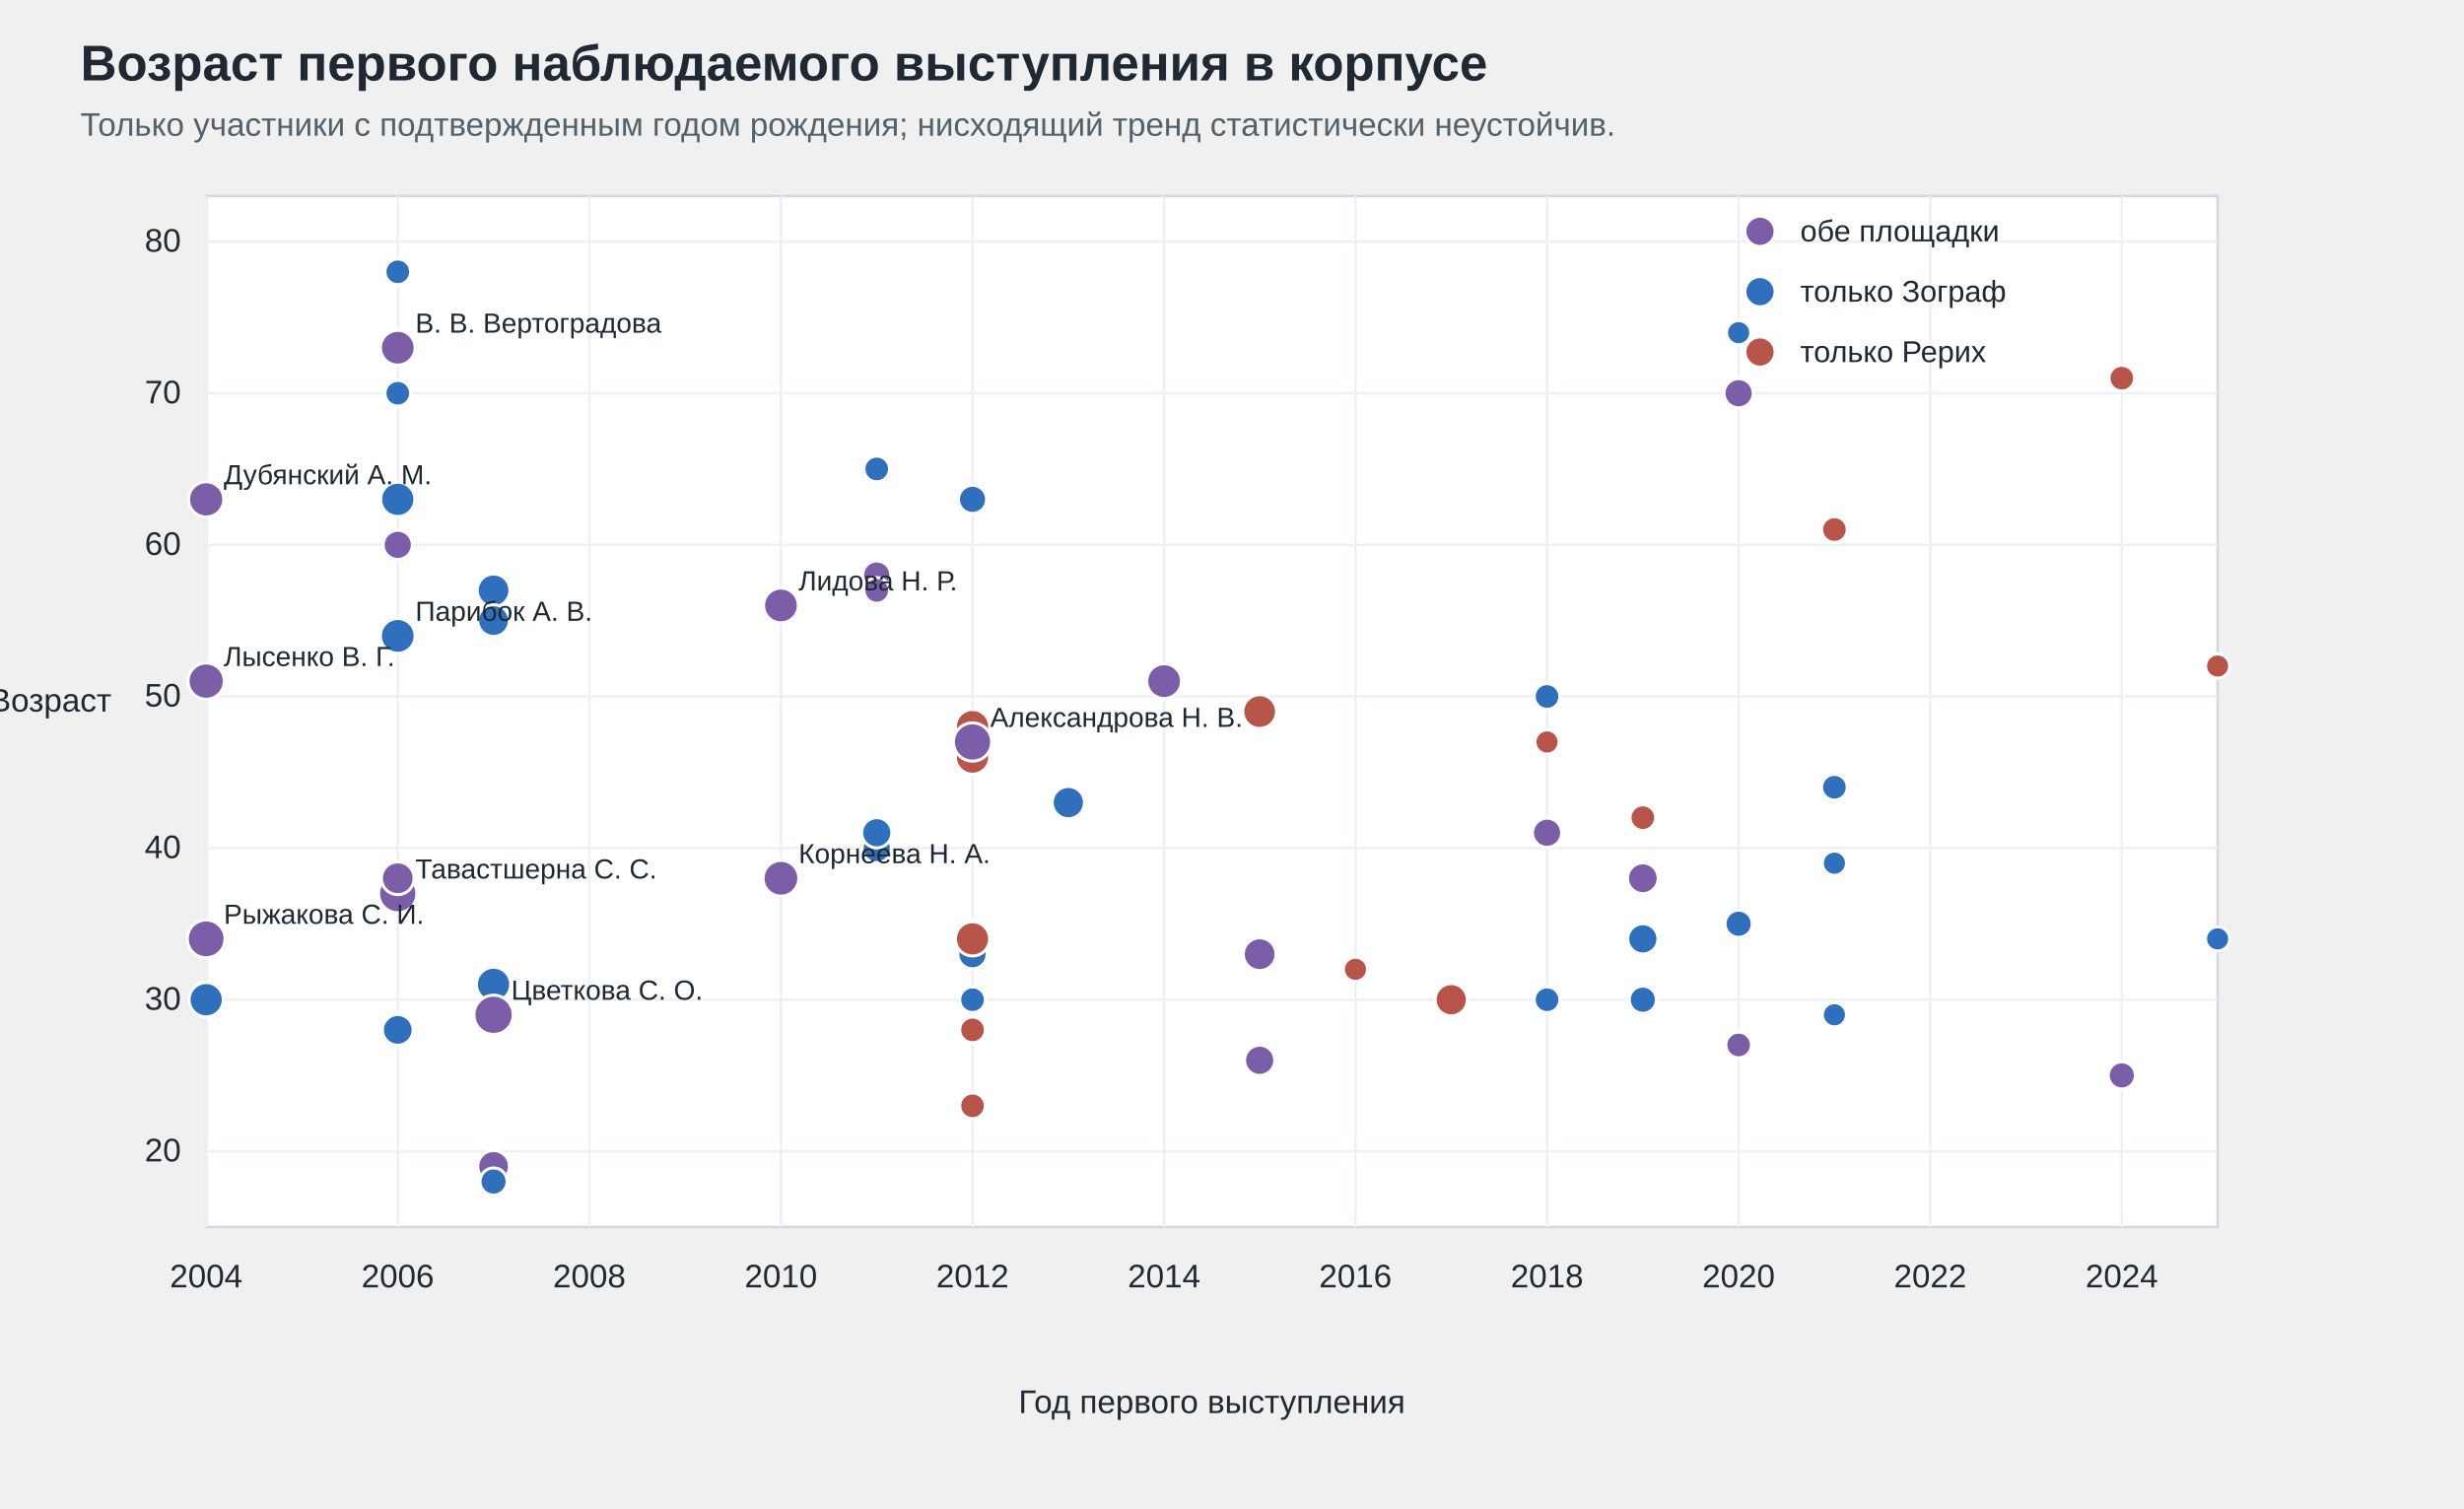
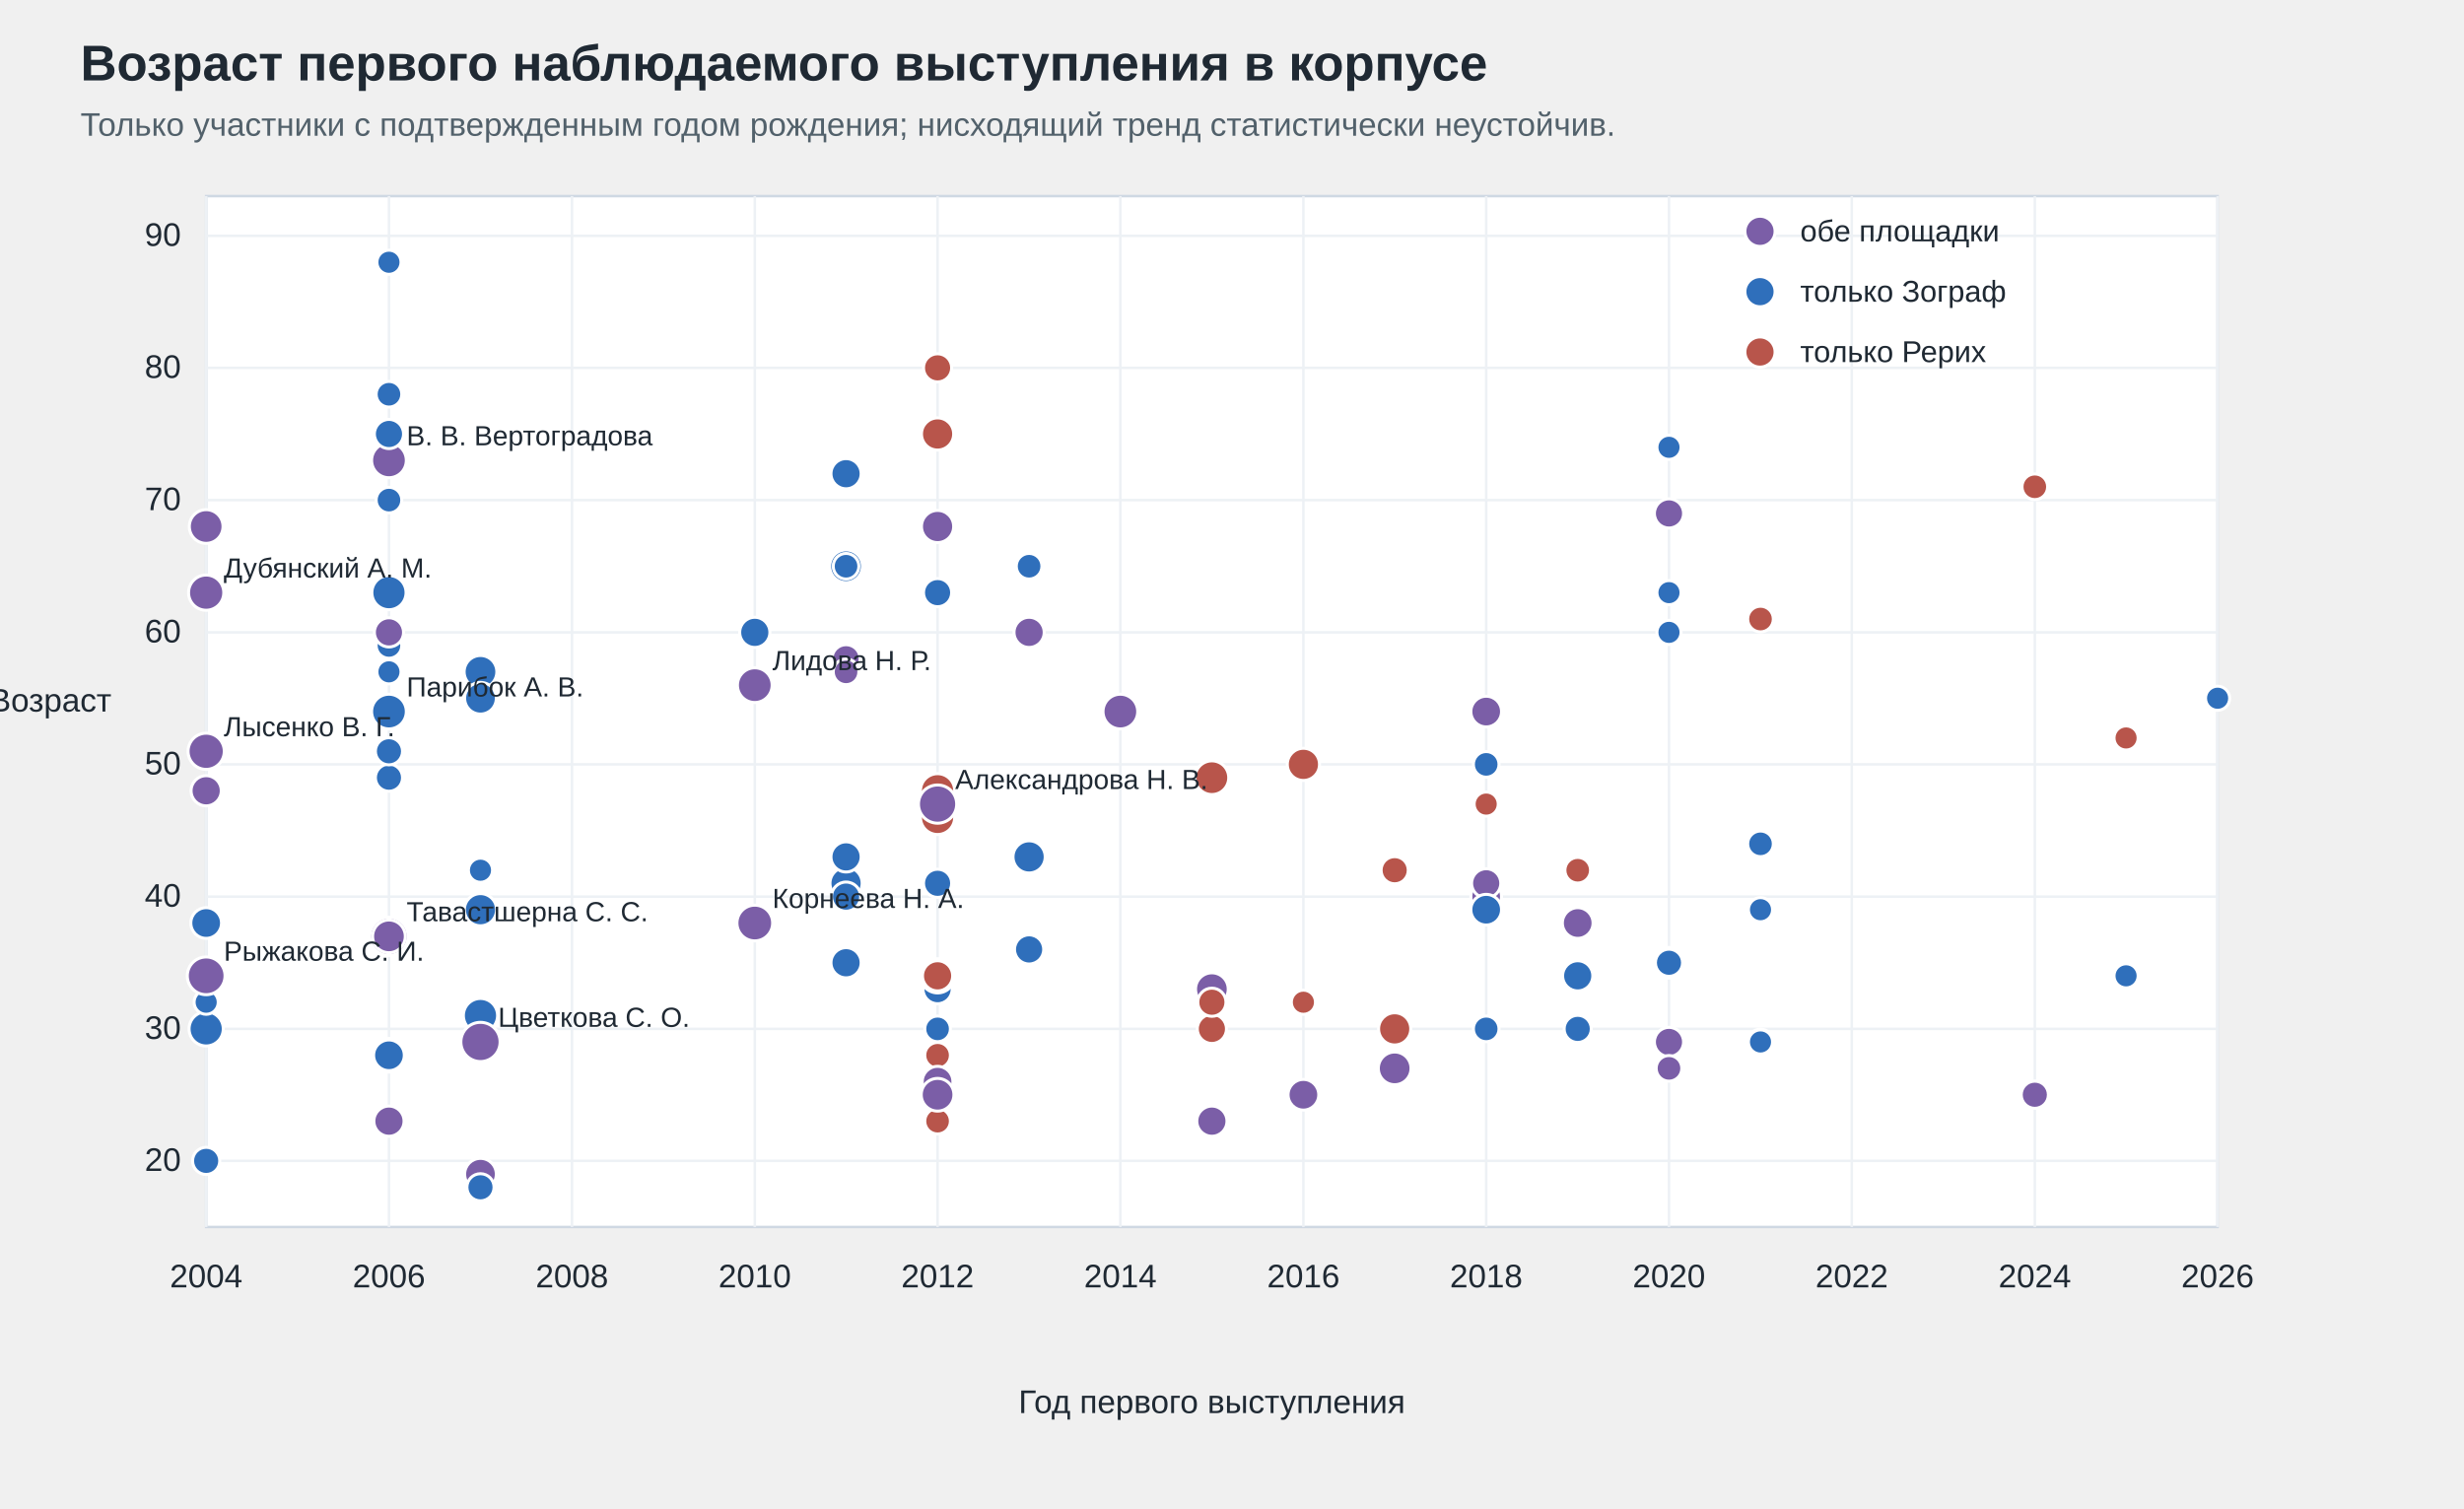
<svg xmlns="http://www.w3.org/2000/svg" width="980" height="600" viewBox="0 0 980 600">
  <style>text{font-family:Arial,'Liberation Sans',sans-serif;fill:#1f2933}.title{font-size:20px;font-weight:700}.sub{font-size:13px;fill:#52616b}.axis{font-size:13px}.small{font-size:12px}.label{font-size:11px}</style>
  <text x="32.0" y="32.0" class="title" text-anchor="start">Возраст первого наблюдаемого выступления в корпусе</text>
  <text x="32.0" y="54.0" class="sub" text-anchor="start">Только участники с подтвержденным годом рождения; нисходящий тренд статистически неустойчив.</text>
  <rect x="82.0" y="78.0" width="800.0" height="410.0" fill="#fff" stroke="#cfd8e3" opacity="1.0" />
  <line x1="82.0" y1="78.0" x2="82.0" y2="488.0" stroke="#edf1f5" stroke-width="1.0" />
  <text x="82.0" y="512.0" class="axis" text-anchor="middle">2004</text>
-   <line x1="158.2" y1="78.0" x2="158.2" y2="488.0" stroke="#edf1f5" stroke-width="1.0" />
-   <text x="158.2" y="512.0" class="axis" text-anchor="middle">2006</text>
-   <line x1="234.4" y1="78.0" x2="234.4" y2="488.0" stroke="#edf1f5" stroke-width="1.0" />
-   <text x="234.4" y="512.0" class="axis" text-anchor="middle">2008</text>
-   <line x1="310.6" y1="78.0" x2="310.6" y2="488.0" stroke="#edf1f5" stroke-width="1.0" />
-   <text x="310.6" y="512.0" class="axis" text-anchor="middle">2010</text>
-   <line x1="386.8" y1="78.0" x2="386.8" y2="488.0" stroke="#edf1f5" stroke-width="1.0" />
-   <text x="386.8" y="512.0" class="axis" text-anchor="middle">2012</text>
-   <line x1="463.0" y1="78.0" x2="463.0" y2="488.0" stroke="#edf1f5" stroke-width="1.0" />
-   <text x="463.0" y="512.0" class="axis" text-anchor="middle">2014</text>
-   <line x1="539.1" y1="78.0" x2="539.1" y2="488.0" stroke="#edf1f5" stroke-width="1.0" />
-   <text x="539.1" y="512.0" class="axis" text-anchor="middle">2016</text>
-   <line x1="615.3" y1="78.0" x2="615.3" y2="488.0" stroke="#edf1f5" stroke-width="1.0" />
-   <text x="615.3" y="512.0" class="axis" text-anchor="middle">2018</text>
-   <line x1="691.5" y1="78.0" x2="691.5" y2="488.0" stroke="#edf1f5" stroke-width="1.0" />
-   <text x="691.5" y="512.0" class="axis" text-anchor="middle">2020</text>
-   <line x1="767.7" y1="78.0" x2="767.7" y2="488.0" stroke="#edf1f5" stroke-width="1.0" />
-   <text x="767.7" y="512.0" class="axis" text-anchor="middle">2022</text>
-   <line x1="843.9" y1="78.0" x2="843.9" y2="488.0" stroke="#edf1f5" stroke-width="1.0" />
-   <text x="843.9" y="512.0" class="axis" text-anchor="middle">2024</text>
-   <line x1="82.0" y1="457.9" x2="882.0" y2="457.9" stroke="#edf1f5" stroke-width="1.0" />
-   <text x="72.0" y="461.9" class="axis" text-anchor="end">20</text>
-   <line x1="82.0" y1="397.6" x2="882.0" y2="397.6" stroke="#edf1f5" stroke-width="1.0" />
-   <text x="72.0" y="401.6" class="axis" text-anchor="end">30</text>
-   <line x1="82.0" y1="337.3" x2="882.0" y2="337.3" stroke="#edf1f5" stroke-width="1.0" />
-   <text x="72.0" y="341.3" class="axis" text-anchor="end">40</text>
-   <line x1="82.0" y1="277.0" x2="882.0" y2="277.0" stroke="#edf1f5" stroke-width="1.0" />
-   <text x="72.0" y="281.0" class="axis" text-anchor="end">50</text>
-   <line x1="82.0" y1="216.7" x2="882.0" y2="216.7" stroke="#edf1f5" stroke-width="1.0" />
-   <text x="72.0" y="220.7" class="axis" text-anchor="end">60</text>
-   <line x1="82.0" y1="156.4" x2="882.0" y2="156.4" stroke="#edf1f5" stroke-width="1.0" />
-   <text x="72.0" y="160.4" class="axis" text-anchor="end">70</text>
-   <line x1="82.0" y1="96.1" x2="882.0" y2="96.1" stroke="#edf1f5" stroke-width="1.0" />
-   <text x="72.0" y="100.1" class="axis" text-anchor="end">80</text>
-   <circle cx="196.3" cy="391.5" r="6.8" fill="#2f6fbb" stroke="#fff" stroke-width="1.2" />
-   <circle cx="691.5" cy="156.4" r="5.8" fill="#7b5ea7" stroke="#fff" stroke-width="1.2" />
-   <circle cx="386.8" cy="409.6" r="5.1" fill="#b8554b" stroke="#fff" stroke-width="1.2" />
-   <circle cx="386.8" cy="379.5" r="5.8" fill="#2f6fbb" stroke="#fff" stroke-width="1.2" />
-   <circle cx="691.5" cy="132.3" r="4.8" fill="#2f6fbb" stroke="#fff" stroke-width="1.2" />
-   <circle cx="158.2" cy="355.4" r="7.6" fill="#7b5ea7" stroke="#fff" stroke-width="1.2" />
-   <circle cx="82.0" cy="270.9" r="7.2" fill="#7b5ea7" stroke="#fff" stroke-width="1.2" />
-   <circle cx="158.2" cy="252.9" r="6.9" fill="#2f6fbb" stroke="#fff" stroke-width="1.2" />
-   <circle cx="82.0" cy="198.6" r="7.0" fill="#7b5ea7" stroke="#fff" stroke-width="1.2" />
-   <circle cx="653.4" cy="373.4" r="6.0" fill="#2f6fbb" stroke="#fff" stroke-width="1.2" />
-   <circle cx="158.2" cy="156.4" r="5.1" fill="#2f6fbb" stroke="#fff" stroke-width="1.2" />
-   <circle cx="348.7" cy="331.2" r="6.4" fill="#2f6fbb" stroke="#fff" stroke-width="1.2" />
-   <circle cx="196.3" cy="463.9" r="6.3" fill="#7b5ea7" stroke="#fff" stroke-width="1.2" />
-   <circle cx="615.3" cy="295.1" r="4.8" fill="#b8554b" stroke="#fff" stroke-width="1.2" />
-   <circle cx="348.7" cy="228.7" r="5.6" fill="#7b5ea7" stroke="#fff" stroke-width="1.2" />
-   <circle cx="196.3" cy="469.9" r="5.4" fill="#2f6fbb" stroke="#fff" stroke-width="1.2" />
-   <circle cx="82.0" cy="397.6" r="6.8" fill="#2f6fbb" stroke="#fff" stroke-width="1.2" />
-   <circle cx="310.6" cy="349.3" r="7.1" fill="#7b5ea7" stroke="#fff" stroke-width="1.2" />
-   <circle cx="501.0" cy="379.5" r="6.5" fill="#7b5ea7" stroke="#fff" stroke-width="1.2" />
-   <circle cx="729.6" cy="343.3" r="4.8" fill="#2f6fbb" stroke="#fff" stroke-width="1.2" />
-   <circle cx="843.9" cy="427.7" r="5.4" fill="#7b5ea7" stroke="#fff" stroke-width="1.2" />
-   <circle cx="386.8" cy="397.6" r="5.1" fill="#2f6fbb" stroke="#fff" stroke-width="1.2" />
-   <circle cx="882.0" cy="373.4" r="4.8" fill="#2f6fbb" stroke="#fff" stroke-width="1.2" />
-   <circle cx="539.1" cy="385.5" r="4.8" fill="#b8554b" stroke="#fff" stroke-width="1.2" />
-   <circle cx="158.2" cy="138.3" r="6.9" fill="#7b5ea7" stroke="#fff" stroke-width="1.2" />
-   <circle cx="729.6" cy="210.6" r="5.1" fill="#b8554b" stroke="#fff" stroke-width="1.2" />
-   <circle cx="158.2" cy="409.6" r="6.7" fill="#2f6fbb" stroke="#fff" stroke-width="1.2" />
-   <circle cx="653.4" cy="325.2" r="5.1" fill="#b8554b" stroke="#fff" stroke-width="1.2" />
-   <circle cx="729.6" cy="403.6" r="5.1" fill="#b8554b" stroke="#fff" stroke-width="1.2" />
-   <circle cx="386.8" cy="301.1" r="6.8" fill="#b8554b" stroke="#fff" stroke-width="1.2" />
-   <circle cx="691.5" cy="415.6" r="5.1" fill="#7b5ea7" stroke="#fff" stroke-width="1.2" />
-   <circle cx="386.8" cy="198.6" r="5.6" fill="#2f6fbb" stroke="#fff" stroke-width="1.2" />
-   <circle cx="386.8" cy="439.8" r="5.1" fill="#b8554b" stroke="#fff" stroke-width="1.2" />
-   <circle cx="158.2" cy="198.6" r="6.8" fill="#2f6fbb" stroke="#fff" stroke-width="1.2" />
-   <circle cx="729.6" cy="403.6" r="4.8" fill="#2f6fbb" stroke="#fff" stroke-width="1.2" />
-   <circle cx="348.7" cy="337.3" r="5.8" fill="#2f6fbb" stroke="#fff" stroke-width="1.2" />
-   <circle cx="158.2" cy="349.3" r="6.5" fill="#7b5ea7" stroke="#fff" stroke-width="1.2" />
-   <circle cx="386.8" cy="373.4" r="6.8" fill="#b8554b" stroke="#fff" stroke-width="1.2" />
-   <circle cx="615.3" cy="331.2" r="5.8" fill="#7b5ea7" stroke="#fff" stroke-width="1.2" />
-   <circle cx="424.9" cy="319.2" r="6.4" fill="#2f6fbb" stroke="#fff" stroke-width="1.2" />
-   <circle cx="615.3" cy="277.0" r="5.1" fill="#2f6fbb" stroke="#fff" stroke-width="1.2" />
-   <circle cx="729.6" cy="313.1" r="5.1" fill="#2f6fbb" stroke="#fff" stroke-width="1.2" />
-   <circle cx="653.4" cy="397.6" r="5.4" fill="#2f6fbb" stroke="#fff" stroke-width="1.2" />
-   <circle cx="615.3" cy="397.6" r="5.1" fill="#2f6fbb" stroke="#fff" stroke-width="1.2" />
-   <circle cx="348.7" cy="186.5" r="5.1" fill="#2f6fbb" stroke="#fff" stroke-width="1.2" />
-   <circle cx="196.3" cy="234.8" r="6.5" fill="#2f6fbb" stroke="#fff" stroke-width="1.2" />
-   <circle cx="196.3" cy="403.6" r="7.8" fill="#7b5ea7" stroke="#fff" stroke-width="1.2" />
-   <circle cx="158.2" cy="409.6" r="6.1" fill="#2f6fbb" stroke="#fff" stroke-width="1.2" />
-   <circle cx="882.0" cy="264.9" r="4.8" fill="#b8554b" stroke="#fff" stroke-width="1.2" />
-   <circle cx="691.5" cy="367.4" r="5.4" fill="#2f6fbb" stroke="#fff" stroke-width="1.2" />
-   <circle cx="843.9" cy="150.4" r="5.1" fill="#b8554b" stroke="#fff" stroke-width="1.2" />
-   <circle cx="348.7" cy="234.8" r="5.1" fill="#7b5ea7" stroke="#fff" stroke-width="1.2" />
-   <circle cx="843.9" cy="427.7" r="5.4" fill="#7b5ea7" stroke="#fff" stroke-width="1.2" />
-   <circle cx="653.4" cy="349.3" r="6.1" fill="#7b5ea7" stroke="#fff" stroke-width="1.2" />
-   <circle cx="82.0" cy="373.4" r="7.5" fill="#7b5ea7" stroke="#fff" stroke-width="1.2" />
-   <circle cx="501.0" cy="283.0" r="6.7" fill="#b8554b" stroke="#fff" stroke-width="1.2" />
-   <circle cx="310.6" cy="240.8" r="6.9" fill="#7b5ea7" stroke="#fff" stroke-width="1.2" />
-   <circle cx="463.0" cy="270.9" r="6.9" fill="#7b5ea7" stroke="#fff" stroke-width="1.2" />
-   <circle cx="158.2" cy="108.1" r="5.1" fill="#2f6fbb" stroke="#fff" stroke-width="1.2" />
-   <circle cx="386.8" cy="289.0" r="6.8" fill="#b8554b" stroke="#fff" stroke-width="1.2" />
-   <circle cx="577.2" cy="397.6" r="6.4" fill="#b8554b" stroke="#fff" stroke-width="1.2" />
-   <circle cx="501.0" cy="421.7" r="6.0" fill="#7b5ea7" stroke="#fff" stroke-width="1.2" />
-   <circle cx="386.8" cy="295.1" r="7.6" fill="#7b5ea7" stroke="#fff" stroke-width="1.2" />
-   <circle cx="348.7" cy="331.2" r="6.0" fill="#2f6fbb" stroke="#fff" stroke-width="1.2" />
-   <circle cx="158.2" cy="216.7" r="5.8" fill="#7b5ea7" stroke="#fff" stroke-width="1.2" />
-   <circle cx="196.3" cy="246.8" r="6.3" fill="#2f6fbb" stroke="#fff" stroke-width="1.2" />
-   <text x="203.3" y="397.6" class="label" text-anchor="start">Цветкова С. О.</text>
-   <text x="165.2" y="349.4" class="label" text-anchor="start">Тавастшерна С. С.</text>
-   <text x="393.8" y="289.1" class="label" text-anchor="start">Александрова Н. В.</text>
-   <text x="89.0" y="367.4" class="label" text-anchor="start">Рыжакова С. И.</text>
-   <text x="89.0" y="264.9" class="label" text-anchor="start">Лысенко В. Г.</text>
-   <text x="317.6" y="343.3" class="label" text-anchor="start">Корнеева Н. А.</text>
-   <text x="89.0" y="192.6" class="label" text-anchor="start">Дубянский А. М.</text>
-   <text x="165.2" y="246.9" class="label" text-anchor="start">Парибок А. В.</text>
-   <text x="165.2" y="132.3" class="label" text-anchor="start">В. В. Вертоградова</text>
-   <text x="317.6" y="234.8" class="label" text-anchor="start">Лидова Н. Р.</text>
+   <line x1="154.7" y1="78.0" x2="154.7" y2="488.0" stroke="#edf1f5" stroke-width="1.0" />
+   <text x="154.7" y="512.0" class="axis" text-anchor="middle">2006</text>
+   <line x1="227.5" y1="78.0" x2="227.5" y2="488.0" stroke="#edf1f5" stroke-width="1.0" />
+   <text x="227.5" y="512.0" class="axis" text-anchor="middle">2008</text>
+   <line x1="300.2" y1="78.0" x2="300.2" y2="488.0" stroke="#edf1f5" stroke-width="1.0" />
+   <text x="300.2" y="512.0" class="axis" text-anchor="middle">2010</text>
+   <line x1="372.9" y1="78.0" x2="372.9" y2="488.0" stroke="#edf1f5" stroke-width="1.0" />
+   <text x="372.9" y="512.0" class="axis" text-anchor="middle">2012</text>
+   <line x1="445.6" y1="78.0" x2="445.6" y2="488.0" stroke="#edf1f5" stroke-width="1.0" />
+   <text x="445.6" y="512.0" class="axis" text-anchor="middle">2014</text>
+   <line x1="518.4" y1="78.0" x2="518.4" y2="488.0" stroke="#edf1f5" stroke-width="1.0" />
+   <text x="518.4" y="512.0" class="axis" text-anchor="middle">2016</text>
+   <line x1="591.1" y1="78.0" x2="591.1" y2="488.0" stroke="#edf1f5" stroke-width="1.0" />
+   <text x="591.1" y="512.0" class="axis" text-anchor="middle">2018</text>
+   <line x1="663.8" y1="78.0" x2="663.8" y2="488.0" stroke="#edf1f5" stroke-width="1.0" />
+   <text x="663.8" y="512.0" class="axis" text-anchor="middle">2020</text>
+   <line x1="736.5" y1="78.0" x2="736.5" y2="488.0" stroke="#edf1f5" stroke-width="1.0" />
+   <text x="736.5" y="512.0" class="axis" text-anchor="middle">2022</text>
+   <line x1="809.3" y1="78.0" x2="809.3" y2="488.0" stroke="#edf1f5" stroke-width="1.0" />
+   <text x="809.3" y="512.0" class="axis" text-anchor="middle">2024</text>
+   <line x1="882.0" y1="78.0" x2="882.0" y2="488.0" stroke="#edf1f5" stroke-width="1.0" />
+   <text x="882.0" y="512.0" class="axis" text-anchor="middle">2026</text>
+   <line x1="82.0" y1="461.7" x2="882.0" y2="461.7" stroke="#edf1f5" stroke-width="1.0" />
+   <text x="72.0" y="465.7" class="axis" text-anchor="end">20</text>
+   <line x1="82.0" y1="409.2" x2="882.0" y2="409.2" stroke="#edf1f5" stroke-width="1.0" />
+   <text x="72.0" y="413.2" class="axis" text-anchor="end">30</text>
+   <line x1="82.0" y1="356.6" x2="882.0" y2="356.6" stroke="#edf1f5" stroke-width="1.0" />
+   <text x="72.0" y="360.6" class="axis" text-anchor="end">40</text>
+   <line x1="82.0" y1="304.0" x2="882.0" y2="304.0" stroke="#edf1f5" stroke-width="1.0" />
+   <text x="72.0" y="308.0" class="axis" text-anchor="end">50</text>
+   <line x1="82.0" y1="251.5" x2="882.0" y2="251.5" stroke="#edf1f5" stroke-width="1.0" />
+   <text x="72.0" y="255.5" class="axis" text-anchor="end">60</text>
+   <line x1="82.0" y1="198.9" x2="882.0" y2="198.9" stroke="#edf1f5" stroke-width="1.0" />
+   <text x="72.0" y="202.9" class="axis" text-anchor="end">70</text>
+   <line x1="82.0" y1="146.3" x2="882.0" y2="146.3" stroke="#edf1f5" stroke-width="1.0" />
+   <text x="72.0" y="150.3" class="axis" text-anchor="end">80</text>
+   <line x1="82.0" y1="93.8" x2="882.0" y2="93.8" stroke="#edf1f5" stroke-width="1.0" />
+   <text x="72.0" y="97.8" class="axis" text-anchor="end">90</text>
+   <circle cx="191.1" cy="403.9" r="6.8" fill="#2f6fbb" stroke="#fff" stroke-width="1.2" />
+   <circle cx="554.7" cy="424.9" r="6.5" fill="#7b5ea7" stroke="#fff" stroke-width="1.2" />
+   <circle cx="663.8" cy="204.2" r="5.8" fill="#7b5ea7" stroke="#fff" stroke-width="1.2" />
+   <circle cx="372.9" cy="314.5" r="5.6" fill="#b8554b" stroke="#fff" stroke-width="1.2" />
+   <circle cx="482.0" cy="409.2" r="5.8" fill="#b8554b" stroke="#fff" stroke-width="1.2" />
+   <circle cx="372.9" cy="419.7" r="5.1" fill="#b8554b" stroke="#fff" stroke-width="1.2" />
+   <circle cx="372.9" cy="393.4" r="5.8" fill="#2f6fbb" stroke="#fff" stroke-width="1.2" />
+   <circle cx="372.9" cy="430.2" r="6.1" fill="#7b5ea7" stroke="#fff" stroke-width="1.2" />
+   <circle cx="154.7" cy="256.7" r="5.1" fill="#2f6fbb" stroke="#fff" stroke-width="1.2" />
+   <circle cx="663.8" cy="177.9" r="4.8" fill="#2f6fbb" stroke="#fff" stroke-width="1.2" />
+   <circle cx="154.7" cy="372.4" r="7.6" fill="#7b5ea7" stroke="#fff" stroke-width="1.2" />
+   <circle cx="82.0" cy="298.8" r="7.2" fill="#7b5ea7" stroke="#fff" stroke-width="1.2" />
+   <circle cx="154.7" cy="283.0" r="6.9" fill="#2f6fbb" stroke="#fff" stroke-width="1.2" />
+   <circle cx="518.4" cy="435.4" r="6.1" fill="#7b5ea7" stroke="#fff" stroke-width="1.2" />
+   <circle cx="82.0" cy="235.7" r="7.0" fill="#7b5ea7" stroke="#fff" stroke-width="1.2" />
+   <circle cx="409.3" cy="377.6" r="5.8" fill="#2f6fbb" stroke="#fff" stroke-width="1.2" />
+   <circle cx="82.0" cy="367.1" r="6.1" fill="#2f6fbb" stroke="#fff" stroke-width="1.2" />
+   <circle cx="191.1" cy="361.8" r="6.4" fill="#2f6fbb" stroke="#fff" stroke-width="1.2" />
+   <circle cx="82.0" cy="461.7" r="5.4" fill="#2f6fbb" stroke="#fff" stroke-width="1.2" />
+   <circle cx="627.5" cy="388.1" r="6.0" fill="#2f6fbb" stroke="#fff" stroke-width="1.2" />
+   <circle cx="154.7" cy="198.9" r="5.1" fill="#2f6fbb" stroke="#fff" stroke-width="1.2" />
+   <circle cx="409.3" cy="225.2" r="5.1" fill="#2f6fbb" stroke="#fff" stroke-width="1.2" />
+   <circle cx="336.5" cy="351.3" r="6.4" fill="#2f6fbb" stroke="#fff" stroke-width="1.2" />
+   <circle cx="191.1" cy="467.0" r="6.3" fill="#7b5ea7" stroke="#fff" stroke-width="1.2" />
+   <circle cx="591.1" cy="319.8" r="4.8" fill="#b8554b" stroke="#fff" stroke-width="1.2" />
+   <circle cx="336.5" cy="262.0" r="5.6" fill="#7b5ea7" stroke="#fff" stroke-width="1.2" />
+   <circle cx="191.1" cy="346.1" r="4.8" fill="#2f6fbb" stroke="#fff" stroke-width="1.2" />
+   <circle cx="191.1" cy="472.2" r="5.4" fill="#2f6fbb" stroke="#fff" stroke-width="1.2" />
+   <circle cx="82.0" cy="409.2" r="6.8" fill="#2f6fbb" stroke="#fff" stroke-width="1.2" />
+   <circle cx="300.2" cy="367.1" r="7.1" fill="#7b5ea7" stroke="#fff" stroke-width="1.2" />
+   <circle cx="482.0" cy="393.4" r="6.5" fill="#7b5ea7" stroke="#fff" stroke-width="1.2" />
+   <circle cx="700.2" cy="361.8" r="4.8" fill="#2f6fbb" stroke="#fff" stroke-width="1.2" />
+   <circle cx="336.5" cy="225.2" r="4.8" fill="#2f6fbb" stroke="#fff" stroke-width="1.2" />
+   <circle cx="809.3" cy="435.4" r="5.4" fill="#7b5ea7" stroke="#fff" stroke-width="1.2" />
+   <circle cx="372.9" cy="409.2" r="5.1" fill="#2f6fbb" stroke="#fff" stroke-width="1.2" />
+   <circle cx="591.1" cy="356.6" r="6.1" fill="#7b5ea7" stroke="#fff" stroke-width="1.2" />
+   <circle cx="845.6" cy="388.1" r="4.8" fill="#2f6fbb" stroke="#fff" stroke-width="1.2" />
+   <circle cx="518.4" cy="398.6" r="4.8" fill="#b8554b" stroke="#fff" stroke-width="1.2" />
+   <circle cx="154.7" cy="183.1" r="6.9" fill="#7b5ea7" stroke="#fff" stroke-width="1.2" />
+   <circle cx="700.2" cy="246.2" r="5.1" fill="#b8554b" stroke="#fff" stroke-width="1.2" />
+   <circle cx="482.0" cy="398.6" r="5.6" fill="#b8554b" stroke="#fff" stroke-width="1.2" />
+   <circle cx="154.7" cy="419.7" r="6.7" fill="#2f6fbb" stroke="#fff" stroke-width="1.2" />
+   <circle cx="627.5" cy="346.1" r="5.1" fill="#b8554b" stroke="#fff" stroke-width="1.2" />
+   <circle cx="663.8" cy="414.4" r="5.8" fill="#7b5ea7" stroke="#fff" stroke-width="1.2" />
+   <circle cx="372.9" cy="172.6" r="6.4" fill="#b8554b" stroke="#fff" stroke-width="1.2" />
+   <circle cx="518.4" cy="304.0" r="6.4" fill="#b8554b" stroke="#fff" stroke-width="1.2" />
+   <circle cx="700.2" cy="414.4" r="5.1" fill="#b8554b" stroke="#fff" stroke-width="1.2" />
+   <circle cx="82.0" cy="209.4" r="6.7" fill="#7b5ea7" stroke="#fff" stroke-width="1.2" />
+   <circle cx="663.8" cy="251.5" r="4.8" fill="#2f6fbb" stroke="#fff" stroke-width="1.2" />
+   <circle cx="372.9" cy="325.1" r="6.8" fill="#b8554b" stroke="#fff" stroke-width="1.2" />
+   <circle cx="663.8" cy="424.9" r="5.1" fill="#7b5ea7" stroke="#fff" stroke-width="1.2" />
+   <circle cx="372.9" cy="235.7" r="5.6" fill="#2f6fbb" stroke="#fff" stroke-width="1.2" />
+   <circle cx="663.8" cy="382.9" r="6.1" fill="#7b5ea7" stroke="#fff" stroke-width="1.2" />
+   <circle cx="372.9" cy="445.9" r="5.1" fill="#b8554b" stroke="#fff" stroke-width="1.2" />
+   <circle cx="372.9" cy="351.3" r="5.6" fill="#2f6fbb" stroke="#fff" stroke-width="1.2" />
+   <circle cx="154.7" cy="235.7" r="6.8" fill="#2f6fbb" stroke="#fff" stroke-width="1.2" />
+   <circle cx="154.7" cy="445.9" r="6.0" fill="#7b5ea7" stroke="#fff" stroke-width="1.2" />
+   <circle cx="700.2" cy="414.4" r="4.8" fill="#2f6fbb" stroke="#fff" stroke-width="1.2" />
+   <circle cx="372.9" cy="435.4" r="6.5" fill="#7b5ea7" stroke="#fff" stroke-width="1.2" />
+   <circle cx="336.5" cy="356.6" r="5.8" fill="#2f6fbb" stroke="#fff" stroke-width="1.2" />
+   <circle cx="154.7" cy="372.4" r="6.5" fill="#7b5ea7" stroke="#fff" stroke-width="1.2" />
+   <circle cx="372.9" cy="388.1" r="6.8" fill="#b8554b" stroke="#fff" stroke-width="1.2" />
+   <circle cx="591.1" cy="351.3" r="5.8" fill="#7b5ea7" stroke="#fff" stroke-width="1.2" />
+   <circle cx="154.7" cy="104.3" r="4.8" fill="#2f6fbb" stroke="#fff" stroke-width="1.2" />
+   <circle cx="336.5" cy="225.2" r="6.5" fill="#2f6fbb" stroke="#fff" stroke-width="1.2" />
+   <circle cx="82.0" cy="314.5" r="6.0" fill="#7b5ea7" stroke="#fff" stroke-width="1.2" />
+   <circle cx="154.7" cy="267.2" r="4.8" fill="#2f6fbb" stroke="#fff" stroke-width="1.2" />
+   <circle cx="591.1" cy="283.0" r="6.1" fill="#7b5ea7" stroke="#fff" stroke-width="1.2" />
+   <circle cx="409.3" cy="340.8" r="6.4" fill="#2f6fbb" stroke="#fff" stroke-width="1.2" />
+   <circle cx="336.5" cy="382.9" r="6.0" fill="#2f6fbb" stroke="#fff" stroke-width="1.2" />
+   <circle cx="554.7" cy="346.1" r="5.4" fill="#b8554b" stroke="#fff" stroke-width="1.2" />
+   <circle cx="154.7" cy="309.3" r="5.4" fill="#2f6fbb" stroke="#fff" stroke-width="1.2" />
+   <circle cx="591.1" cy="304.0" r="5.1" fill="#2f6fbb" stroke="#fff" stroke-width="1.2" />
+   <circle cx="700.2" cy="335.6" r="5.1" fill="#2f6fbb" stroke="#fff" stroke-width="1.2" />
+   <circle cx="627.5" cy="409.2" r="5.4" fill="#2f6fbb" stroke="#fff" stroke-width="1.2" />
+   <circle cx="154.7" cy="298.8" r="5.4" fill="#2f6fbb" stroke="#fff" stroke-width="1.2" />
+   <circle cx="336.5" cy="188.4" r="6.0" fill="#2f6fbb" stroke="#fff" stroke-width="1.2" />
+   <circle cx="82.0" cy="398.6" r="4.8" fill="#2f6fbb" stroke="#fff" stroke-width="1.2" />
+   <circle cx="591.1" cy="409.2" r="5.1" fill="#2f6fbb" stroke="#fff" stroke-width="1.2" />
+   <circle cx="336.5" cy="225.2" r="5.1" fill="#2f6fbb" stroke="#fff" stroke-width="1.2" />
+   <circle cx="191.1" cy="267.2" r="6.5" fill="#2f6fbb" stroke="#fff" stroke-width="1.2" />
+   <circle cx="191.1" cy="414.4" r="7.8" fill="#7b5ea7" stroke="#fff" stroke-width="1.2" />
+   <circle cx="154.7" cy="419.7" r="6.1" fill="#2f6fbb" stroke="#fff" stroke-width="1.2" />
+   <circle cx="845.6" cy="293.5" r="4.8" fill="#b8554b" stroke="#fff" stroke-width="1.2" />
+   <circle cx="663.8" cy="382.9" r="5.4" fill="#2f6fbb" stroke="#fff" stroke-width="1.2" />
+   <circle cx="809.3" cy="193.6" r="5.1" fill="#b8554b" stroke="#fff" stroke-width="1.2" />
+   <circle cx="336.5" cy="267.2" r="5.1" fill="#7b5ea7" stroke="#fff" stroke-width="1.2" />
+   <circle cx="809.3" cy="435.4" r="5.4" fill="#7b5ea7" stroke="#fff" stroke-width="1.2" />
+   <circle cx="627.5" cy="367.1" r="6.1" fill="#7b5ea7" stroke="#fff" stroke-width="1.2" />
+   <circle cx="882.0" cy="277.7" r="4.8" fill="#2f6fbb" stroke="#fff" stroke-width="1.2" />
+   <circle cx="372.9" cy="388.1" r="6.0" fill="#b8554b" stroke="#fff" stroke-width="1.2" />
+   <circle cx="82.0" cy="388.1" r="7.5" fill="#7b5ea7" stroke="#fff" stroke-width="1.2" />
+   <circle cx="482.0" cy="309.3" r="6.7" fill="#b8554b" stroke="#fff" stroke-width="1.2" />
+   <circle cx="591.1" cy="361.8" r="6.1" fill="#2f6fbb" stroke="#fff" stroke-width="1.2" />
+   <circle cx="372.9" cy="146.3" r="5.6" fill="#b8554b" stroke="#fff" stroke-width="1.2" />
+   <circle cx="154.7" cy="172.6" r="5.8" fill="#2f6fbb" stroke="#fff" stroke-width="1.2" />
+   <circle cx="300.2" cy="272.5" r="6.9" fill="#7b5ea7" stroke="#fff" stroke-width="1.2" />
+   <circle cx="445.6" cy="283.0" r="6.9" fill="#7b5ea7" stroke="#fff" stroke-width="1.2" />
+   <circle cx="154.7" cy="156.8" r="5.1" fill="#2f6fbb" stroke="#fff" stroke-width="1.2" />
+   <circle cx="372.9" cy="209.4" r="6.4" fill="#7b5ea7" stroke="#fff" stroke-width="1.2" />
+   <circle cx="372.9" cy="314.5" r="6.8" fill="#b8554b" stroke="#fff" stroke-width="1.2" />
+   <circle cx="663.8" cy="235.7" r="4.8" fill="#2f6fbb" stroke="#fff" stroke-width="1.2" />
+   <circle cx="554.7" cy="409.2" r="6.4" fill="#b8554b" stroke="#fff" stroke-width="1.2" />
+   <circle cx="482.0" cy="445.9" r="6.0" fill="#7b5ea7" stroke="#fff" stroke-width="1.2" />
+   <circle cx="409.3" cy="251.5" r="6.0" fill="#7b5ea7" stroke="#fff" stroke-width="1.2" />
+   <circle cx="372.9" cy="319.8" r="7.6" fill="#7b5ea7" stroke="#fff" stroke-width="1.2" />
+   <circle cx="336.5" cy="340.8" r="6.0" fill="#2f6fbb" stroke="#fff" stroke-width="1.2" />
+   <circle cx="154.7" cy="251.5" r="5.8" fill="#7b5ea7" stroke="#fff" stroke-width="1.2" />
+   <circle cx="300.2" cy="251.5" r="6.0" fill="#2f6fbb" stroke="#fff" stroke-width="1.2" />
+   <circle cx="191.1" cy="277.7" r="6.3" fill="#2f6fbb" stroke="#fff" stroke-width="1.2" />
+   <text x="198.1" y="408.4" class="label" text-anchor="start">Цветкова С. О.</text>
+   <text x="161.7" y="366.4" class="label" text-anchor="start">Тавастшерна С. С.</text>
+   <text x="379.9" y="313.8" class="label" text-anchor="start">Александрова Н. В.</text>
+   <text x="89.0" y="382.1" class="label" text-anchor="start">Рыжакова С. И.</text>
+   <text x="89.0" y="292.8" class="label" text-anchor="start">Лысенко В. Г.</text>
+   <text x="307.2" y="361.1" class="label" text-anchor="start">Корнеева Н. А.</text>
+   <text x="89.0" y="229.7" class="label" text-anchor="start">Дубянский А. М.</text>
+   <text x="161.7" y="277.0" class="label" text-anchor="start">Парибок А. В.</text>
+   <text x="161.7" y="177.1" class="label" text-anchor="start">В. В. Вертоградова</text>
+   <text x="307.2" y="266.5" class="label" text-anchor="start">Лидова Н. Р.</text>
  <text x="482.0" y="562.0" class="axis" text-anchor="middle">Год первого выступления</text>
  <text x="20.0" y="283.0" class="axis" text-anchor="middle">Возраст</text>
  <circle cx="700.0" cy="92.0" r="6.0" fill="#7b5ea7" stroke="#fff" stroke-width="1.2" />
  <text x="716.0" y="96.0" class="small" text-anchor="start">обе площадки</text>
  <circle cx="700.0" cy="116.0" r="6.0" fill="#2f6fbb" stroke="#fff" stroke-width="1.2" />
  <text x="716.0" y="120.0" class="small" text-anchor="start">только Зограф</text>
  <circle cx="700.0" cy="140.0" r="6.0" fill="#b8554b" stroke="#fff" stroke-width="1.2" />
  <text x="716.0" y="144.0" class="small" text-anchor="start">только Рерих</text>
</svg>
